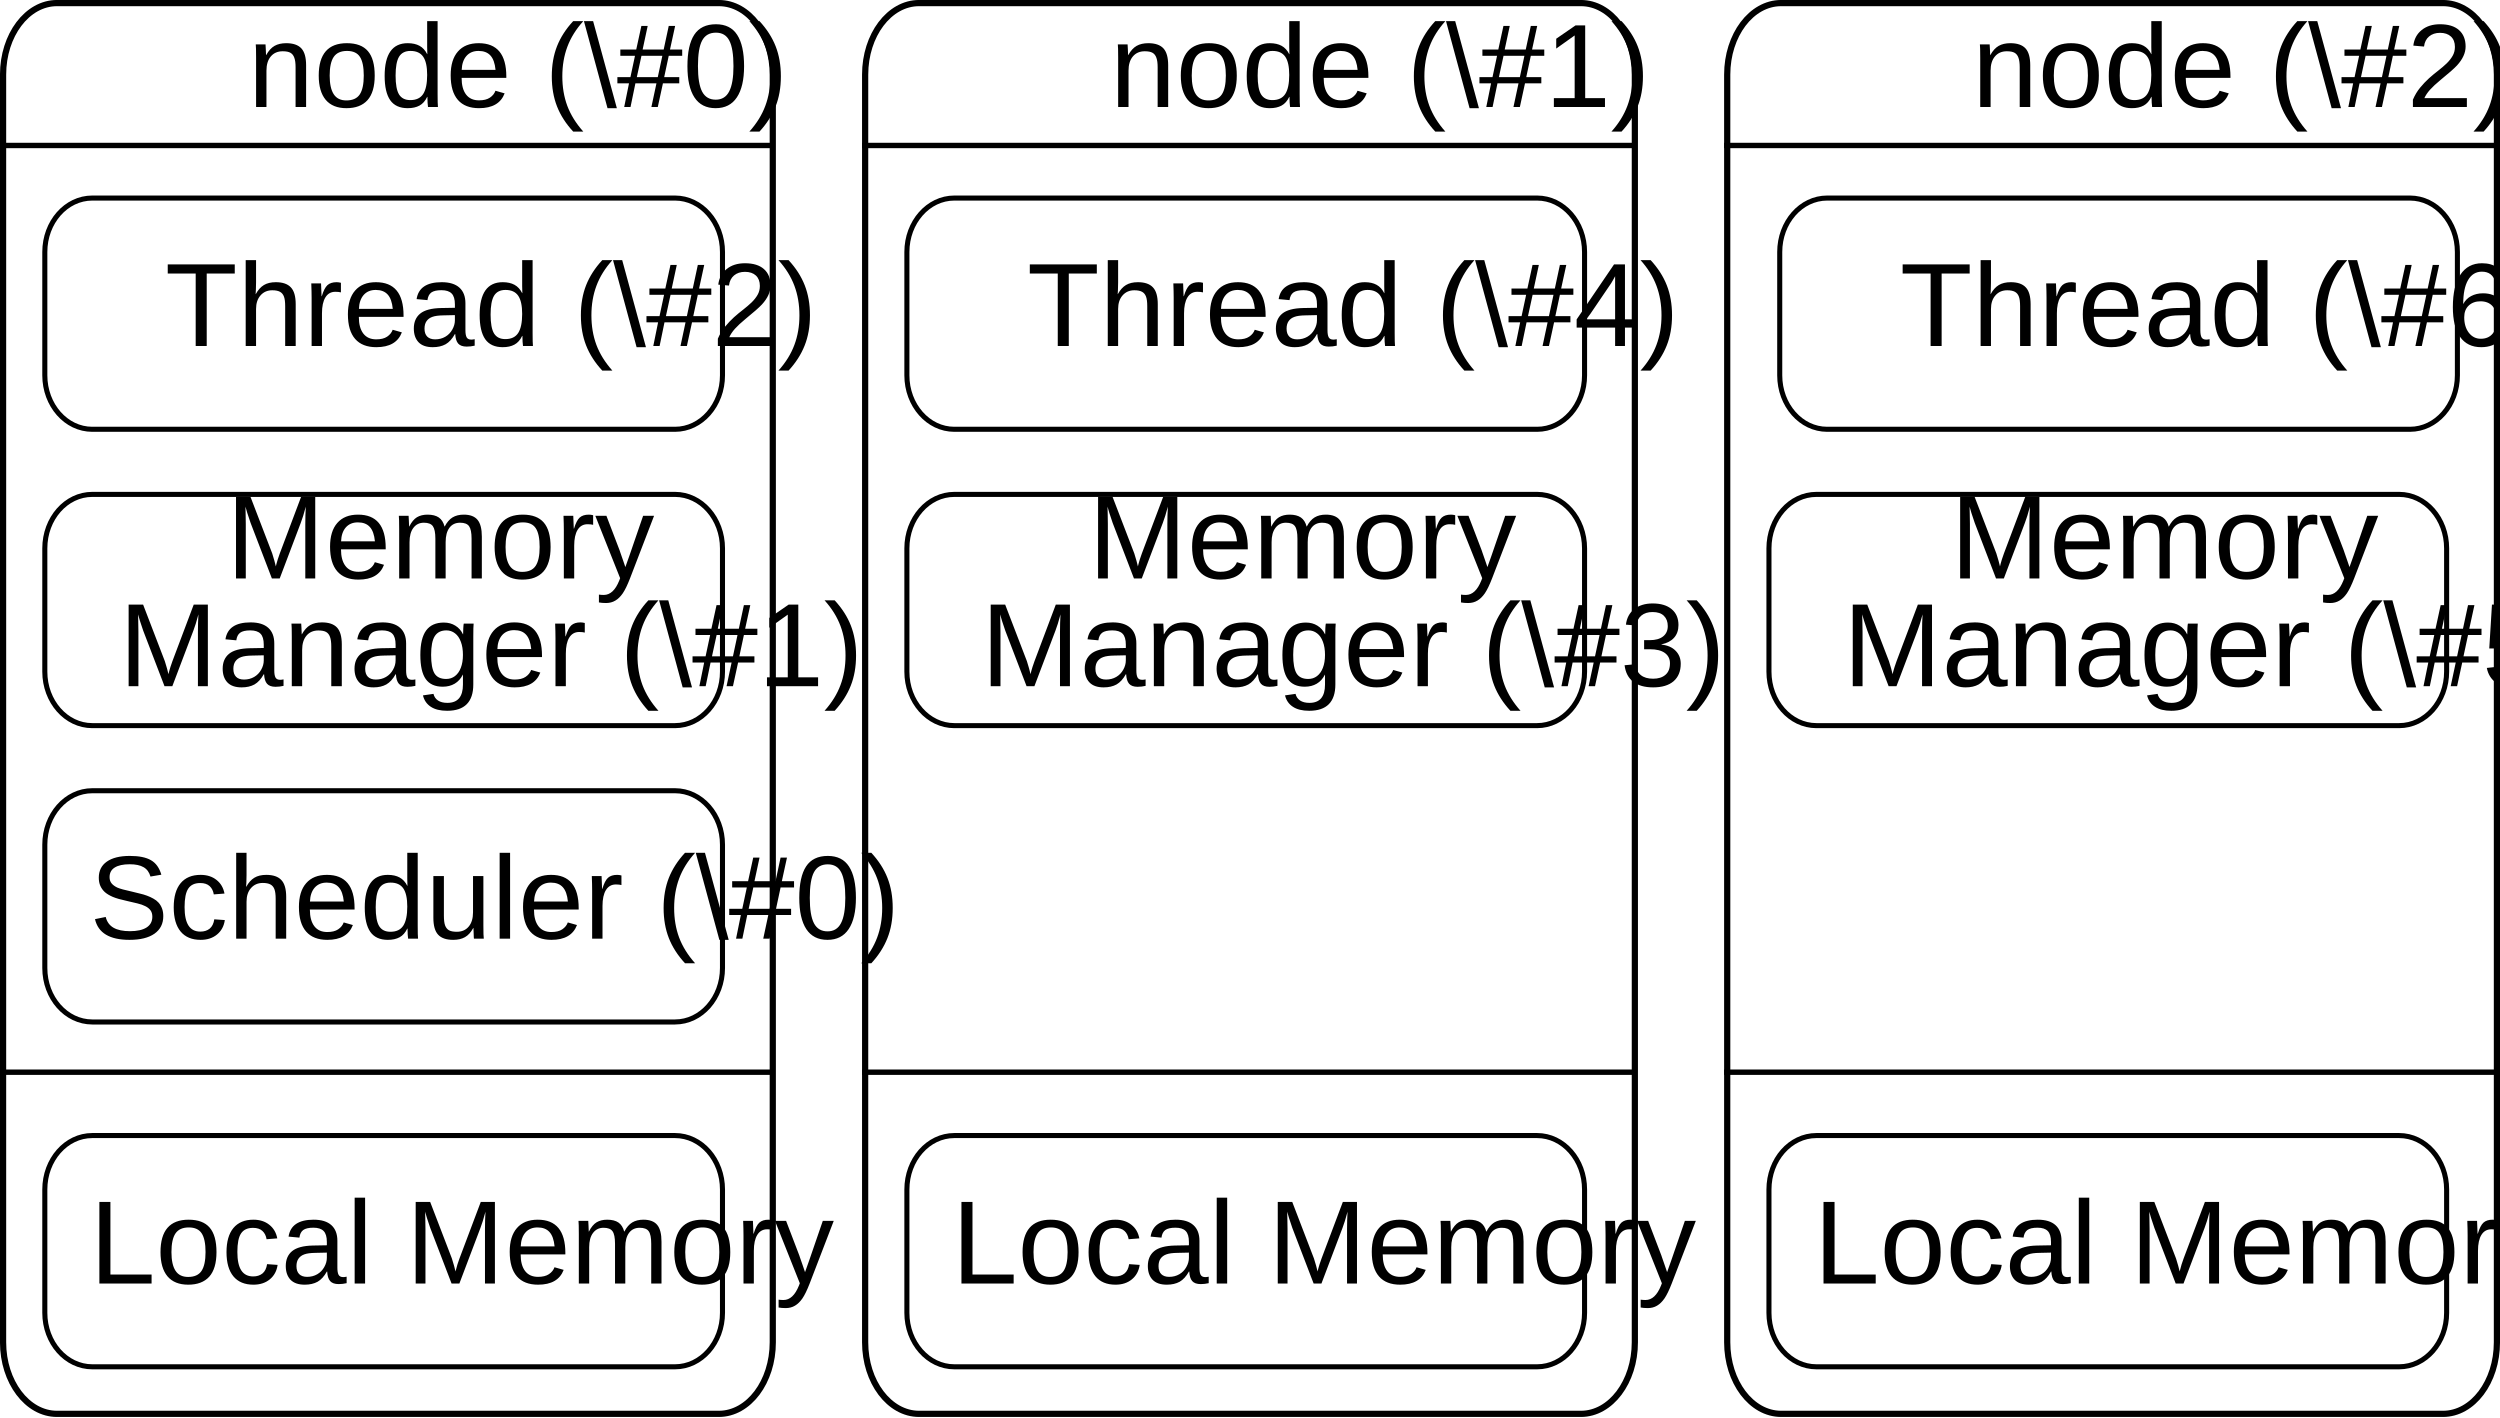
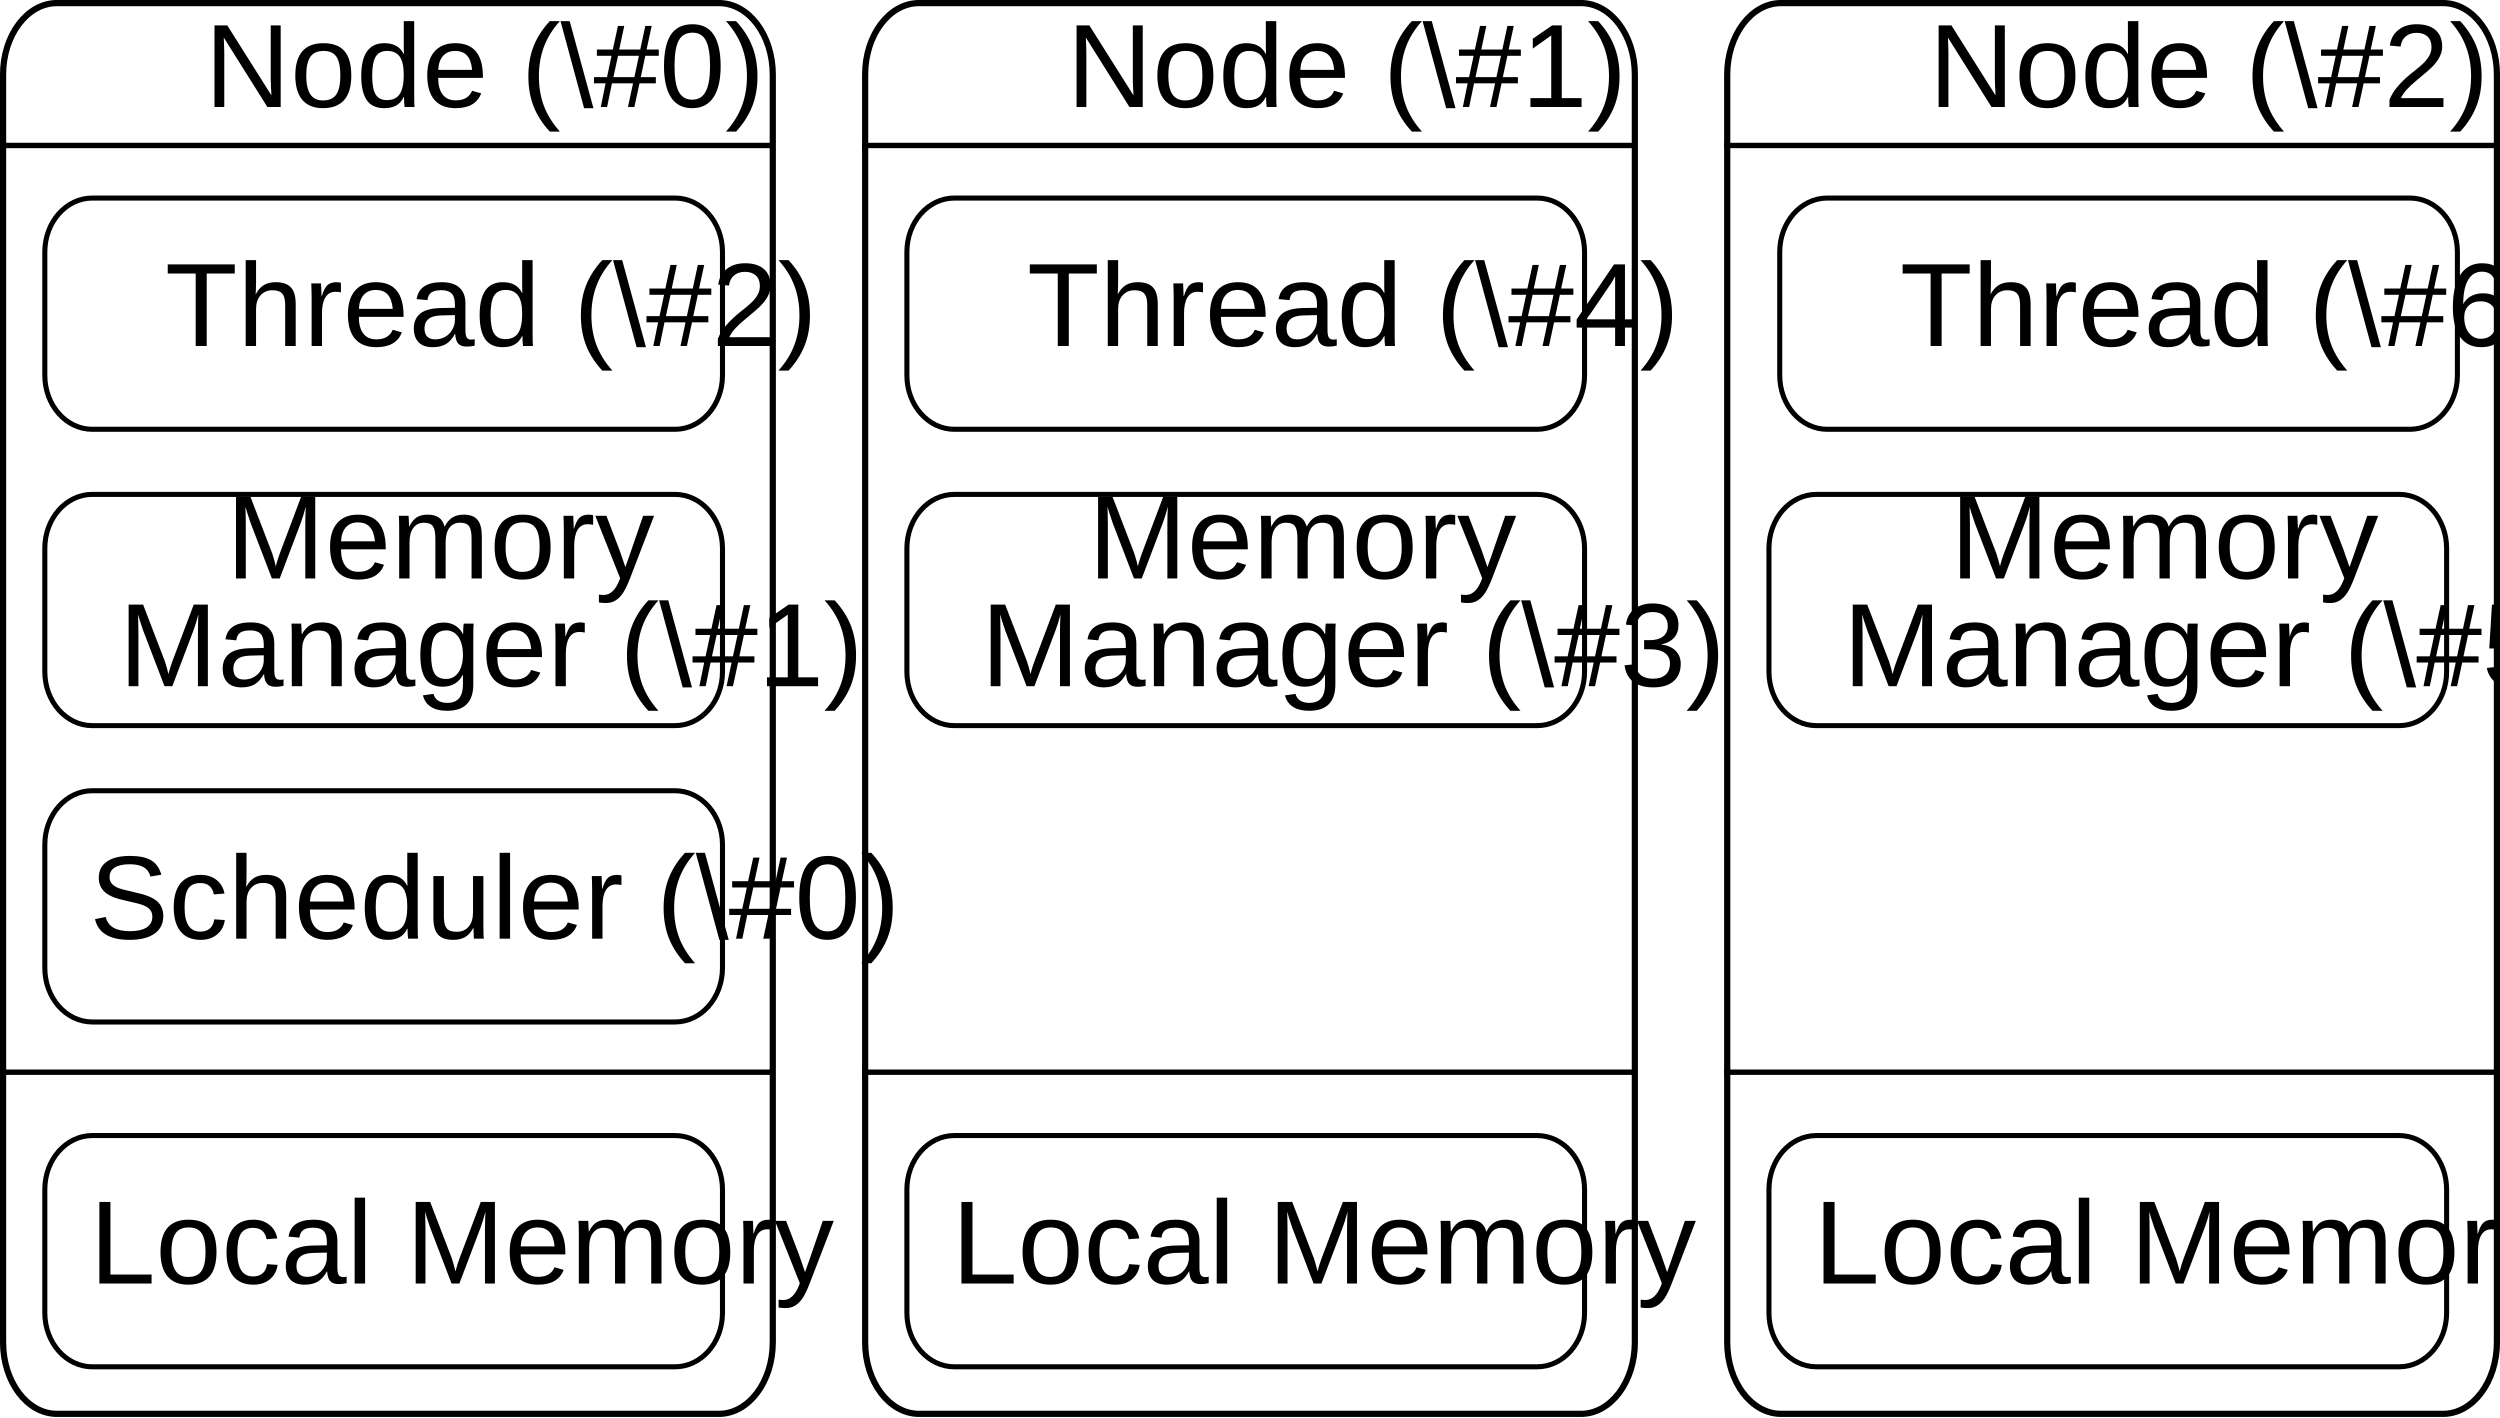
<svg xmlns="http://www.w3.org/2000/svg" width="464" height="263" id="svg2" version="1.1">
  <defs id="defs4" />
  <g id="layer1" transform="translate(-38,-53.21875)">
    <rect style="fill:none;stroke:#000000;stroke-width:1.152" id="rect2985" width="142.857" height="261.839" x="38.571" y="53.791" rx="10" ry="13.282" />
-     <text xml:space="preserve" style="font-size:22px;font-style:normal;font-variant:normal;font-weight:normal;font-stretch:normal;line-height:125%;letter-spacing:0px;word-spacing:0px;fill:#000000;fill-opacity:1;stroke:none;font-family:Arial;-inkscape-font-specification:Arial" x="84" y="73.076" id="text2989">
-       <tspan id="tspan2991" x="84" y="73.076">node (\#0)</tspan>
+     <text xml:space="preserve" style="font-size:22px;font-style:normal;font-variant:normal;font-weight:normal;font-stretch:normal;line-height:125%;letter-spacing:0px;word-spacing:0px;fill:#000000;fill-opacity:1;stroke:none;font-family:Arial;-inkscape-font-specification:Arial" x="76" y="73.076" id="text2989">
+       <tspan id="tspan2991" x="76" y="73.076">Node (\#0)</tspan>
    </text>
    <rect ry="13.282" rx="10" y="53.791" x="198.571" height="261.839" width="142.857" id="rect2986" style="fill:none;stroke:#000000;stroke-width:1.152" />
-     <text id="text2988" y="73.076" x="244" style="font-size:22px;font-style:normal;font-variant:normal;font-weight:normal;font-stretch:normal;line-height:125%;letter-spacing:0px;word-spacing:0px;fill:#000000;fill-opacity:1;stroke:none;font-family:Arial;-inkscape-font-specification:Arial" xml:space="preserve">
-       <tspan y="73.076" x="244" id="tspan2990">node (\#1)</tspan>
+     <text id="text2988" y="73.076" x="236" style="font-size:22px;font-style:normal;font-variant:normal;font-weight:normal;font-stretch:normal;line-height:125%;letter-spacing:0px;word-spacing:0px;fill:#000000;fill-opacity:1;stroke:none;font-family:Arial;-inkscape-font-specification:Arial" xml:space="preserve">
+       <tspan y="73.076" x="236" id="tspan2990">Node (\#1)</tspan>
    </text>
    <rect style="fill:none;stroke:#000000;stroke-width:1.152" id="rect2992" width="142.857" height="261.839" x="358.571" y="53.791" rx="10" ry="13.282" />
-     <text xml:space="preserve" style="font-size:22px;font-style:normal;font-variant:normal;font-weight:normal;font-stretch:normal;line-height:125%;letter-spacing:0px;word-spacing:0px;fill:#000000;fill-opacity:1;stroke:none;font-family:Arial;-inkscape-font-specification:Arial" x="404" y="73.076" id="text2994">
-       <tspan x="404" y="73.076" id="tspan2998">node (\#2)</tspan>
+     <text xml:space="preserve" style="font-size:22px;font-style:normal;font-variant:normal;font-weight:normal;font-stretch:normal;line-height:125%;letter-spacing:0px;word-spacing:0px;fill:#000000;fill-opacity:1;stroke:none;font-family:Arial;-inkscape-font-specification:Arial" x="396" y="73.076" id="text2994">
+       <tspan x="396" y="73.076" id="tspan2998">Node (\#2)</tspan>
    </text>
    <rect style="fill:none;stroke:#000000;stroke-width:0.939" id="rect3002" width="125.775" height="42.918" x="46.318" y="89.978" rx="8.804" ry="10.014" />
    <text xml:space="preserve" style="font-size:22px;font-style:normal;font-variant:normal;font-weight:normal;font-stretch:normal;line-height:125%;letter-spacing:0px;word-spacing:0px;fill:#000000;fill-opacity:1;stroke:none;font-family:Arial;-inkscape-font-specification:Arial" x="68.634" y="117.438" id="text3004">
      <tspan id="tspan3006" x="68.634" y="117.438">Thread (\#2)</tspan>
    </text>
    <rect ry="10.014" rx="8.804" y="144.978" x="46.318" height="42.918" width="125.775" id="rect3008" style="fill:none;stroke:#000000;stroke-width:0.939" />
    <text id="text3010" y="160.58" x="79.994" style="font-size:22px;font-style:normal;font-variant:normal;font-weight:normal;font-stretch:normal;line-height:125%;letter-spacing:0px;word-spacing:0px;fill:#000000;fill-opacity:1;stroke:none;font-family:Arial;-inkscape-font-specification:Arial" xml:space="preserve">
      <tspan y="160.58" x="79.994" id="tspan3044">Memory</tspan>
    </text>
    <rect style="fill:none;stroke:#000000;stroke-width:0.939" id="rect3014" width="125.775" height="42.918" x="46.318" y="199.978" rx="8.804" ry="10.014" />
    <text xml:space="preserve" style="font-size:22px;font-style:normal;font-variant:normal;font-weight:normal;font-stretch:normal;line-height:125%;letter-spacing:0px;word-spacing:0px;fill:#000000;fill-opacity:1;stroke:none;font-family:Arial;-inkscape-font-specification:Arial" x="54.634" y="227.438" id="text3016">
      <tspan id="tspan3018" x="54.634" y="227.438">Scheduler (\#0)</tspan>
    </text>
    <rect ry="10.014" rx="8.804" y="89.978" x="206.318" height="42.918" width="125.775" id="rect3020" style="fill:none;stroke:#000000;stroke-width:0.939" />
    <text id="text3022" y="117.438" x="228.634" style="font-size:22px;font-style:normal;font-variant:normal;font-weight:normal;font-stretch:normal;line-height:125%;letter-spacing:0px;word-spacing:0px;fill:#000000;fill-opacity:1;stroke:none;font-family:Arial;-inkscape-font-specification:Arial" xml:space="preserve">
      <tspan y="117.438" x="228.634" id="tspan3024">Thread (\#4)</tspan>
    </text>
    <rect style="fill:none;stroke:#000000;stroke-width:0.939" id="rect3032" width="125.775" height="42.918" x="368.318" y="89.978" rx="8.804" ry="10.014" />
    <text xml:space="preserve" style="font-size:22px;font-style:normal;font-variant:normal;font-weight:normal;font-stretch:normal;line-height:125%;letter-spacing:0px;word-spacing:0px;fill:#000000;fill-opacity:1;stroke:none;font-family:Arial;-inkscape-font-specification:Arial" x="390.634" y="117.438" id="text3034">
      <tspan id="tspan3036" x="390.634" y="117.438">Thread (\#6)</tspan>
    </text>
    <text xml:space="preserve" style="font-size:22px;font-style:normal;font-variant:normal;font-weight:normal;font-stretch:normal;line-height:125%;letter-spacing:0px;word-spacing:0px;fill:#000000;fill-opacity:1;stroke:none;font-family:Arial;-inkscape-font-specification:Arial" x="60.062" y="180.58" id="text3054">
      <tspan id="tspan3056" x="60.062" y="180.58">Manager (\#1)</tspan>
    </text>
    <rect ry="10.014" rx="8.804" y="263.978" x="46.318" height="42.918" width="125.775" id="rect3074" style="fill:none;stroke:#000000;stroke-width:0.939" />
    <text id="text3076" y="291.438" x="54.634" style="font-size:22px;font-style:normal;font-variant:normal;font-weight:normal;font-stretch:normal;line-height:125%;letter-spacing:0px;word-spacing:0px;fill:#000000;fill-opacity:1;stroke:none;font-family:Arial;-inkscape-font-specification:Arial" xml:space="preserve">
      <tspan y="291.438" x="54.634" id="tspan3078">Local Memory</tspan>
    </text>
    <rect style="fill:none;stroke:#000000;stroke-width:0.939" id="rect3092" width="125.775" height="42.918" x="206.318" y="263.978" rx="8.804" ry="10.014" />
    <text xml:space="preserve" style="font-size:22px;font-style:normal;font-variant:normal;font-weight:normal;font-stretch:normal;line-height:125%;letter-spacing:0px;word-spacing:0px;fill:#000000;fill-opacity:1;stroke:none;font-family:Arial;-inkscape-font-specification:Arial" x="214.634" y="291.438" id="text3094">
      <tspan id="tspan3096" x="214.634" y="291.438">Local Memory</tspan>
    </text>
    <rect ry="10.014" rx="8.804" y="263.978" x="366.318" height="42.918" width="125.775" id="rect3098" style="fill:none;stroke:#000000;stroke-width:0.939" />
    <text id="text3100" y="291.438" x="374.634" style="font-size:22px;font-style:normal;font-variant:normal;font-weight:normal;font-stretch:normal;line-height:125%;letter-spacing:0px;word-spacing:0px;fill:#000000;fill-opacity:1;stroke:none;font-family:Arial;-inkscape-font-specification:Arial" xml:space="preserve">
      <tspan y="291.438" x="374.634" id="tspan3102">Local Memory</tspan>
    </text>
    <path style="fill:none;stroke:#000000;stroke-width:1px;stroke-linecap:butt;stroke-linejoin:miter;stroke-opacity:1" d="m 38,252.219 143.3,0" id="path3108" />
    <path id="path3110" d="m 198,252.219 143.3,0" style="fill:none;stroke:#000000;stroke-width:1px;stroke-linecap:butt;stroke-linejoin:miter;stroke-opacity:1" />
    <path style="fill:none;stroke:#000000;stroke-width:1px;stroke-linecap:butt;stroke-linejoin:miter;stroke-opacity:1" d="m 358,252.219 143.3,0" id="path3112" />
    <path id="path3114" d="m 38,80.219 143.3,0" style="fill:none;stroke:#000000;stroke-width:1px;stroke-linecap:butt;stroke-linejoin:miter;stroke-opacity:1" />
    <path style="fill:none;stroke:#000000;stroke-width:1px;stroke-linecap:butt;stroke-linejoin:miter;stroke-opacity:1" d="m 198,80.219 143.3,0" id="path3116" />
    <path id="path3118" d="m 358,80.219 143.3,0" style="fill:none;stroke:#000000;stroke-width:1px;stroke-linecap:butt;stroke-linejoin:miter;stroke-opacity:1" />
    <rect style="fill:none;stroke:#000000;stroke-width:0.939" id="rect3120" width="125.775" height="42.918" x="206.318" y="144.978" rx="8.804" ry="10.014" />
    <text xml:space="preserve" style="font-size:22px;font-style:normal;font-variant:normal;font-weight:normal;font-stretch:normal;line-height:125%;letter-spacing:0px;word-spacing:0px;fill:#000000;fill-opacity:1;stroke:none;font-family:Arial;-inkscape-font-specification:Arial" x="239.994" y="160.58" id="text3122">
      <tspan id="tspan3124" x="239.994" y="160.58">Memory</tspan>
    </text>
    <text id="text3126" y="180.58" x="220.062" style="font-size:22px;font-style:normal;font-variant:normal;font-weight:normal;font-stretch:normal;line-height:125%;letter-spacing:0px;word-spacing:0px;fill:#000000;fill-opacity:1;stroke:none;font-family:Arial;-inkscape-font-specification:Arial" xml:space="preserve">
      <tspan y="180.58" x="220.062" id="tspan3128">Manager (\#3)</tspan>
    </text>
    <rect ry="10.014" rx="8.804" y="144.978" x="366.318" height="42.918" width="125.775" id="rect3130" style="fill:none;stroke:#000000;stroke-width:0.939" />
    <text id="text3132" y="160.58" x="399.994" style="font-size:22px;font-style:normal;font-variant:normal;font-weight:normal;font-stretch:normal;line-height:125%;letter-spacing:0px;word-spacing:0px;fill:#000000;fill-opacity:1;stroke:none;font-family:Arial;-inkscape-font-specification:Arial" xml:space="preserve">
      <tspan y="160.58" x="399.994" id="tspan3134">Memory</tspan>
    </text>
    <text xml:space="preserve" style="font-size:22px;font-style:normal;font-variant:normal;font-weight:normal;font-stretch:normal;line-height:125%;letter-spacing:0px;word-spacing:0px;fill:#000000;fill-opacity:1;stroke:none;font-family:Arial;-inkscape-font-specification:Arial" x="380.062" y="180.58" id="text3136">
      <tspan id="tspan3138" x="380.062" y="180.58">Manager (\#5)</tspan>
    </text>
  </g>
</svg>
